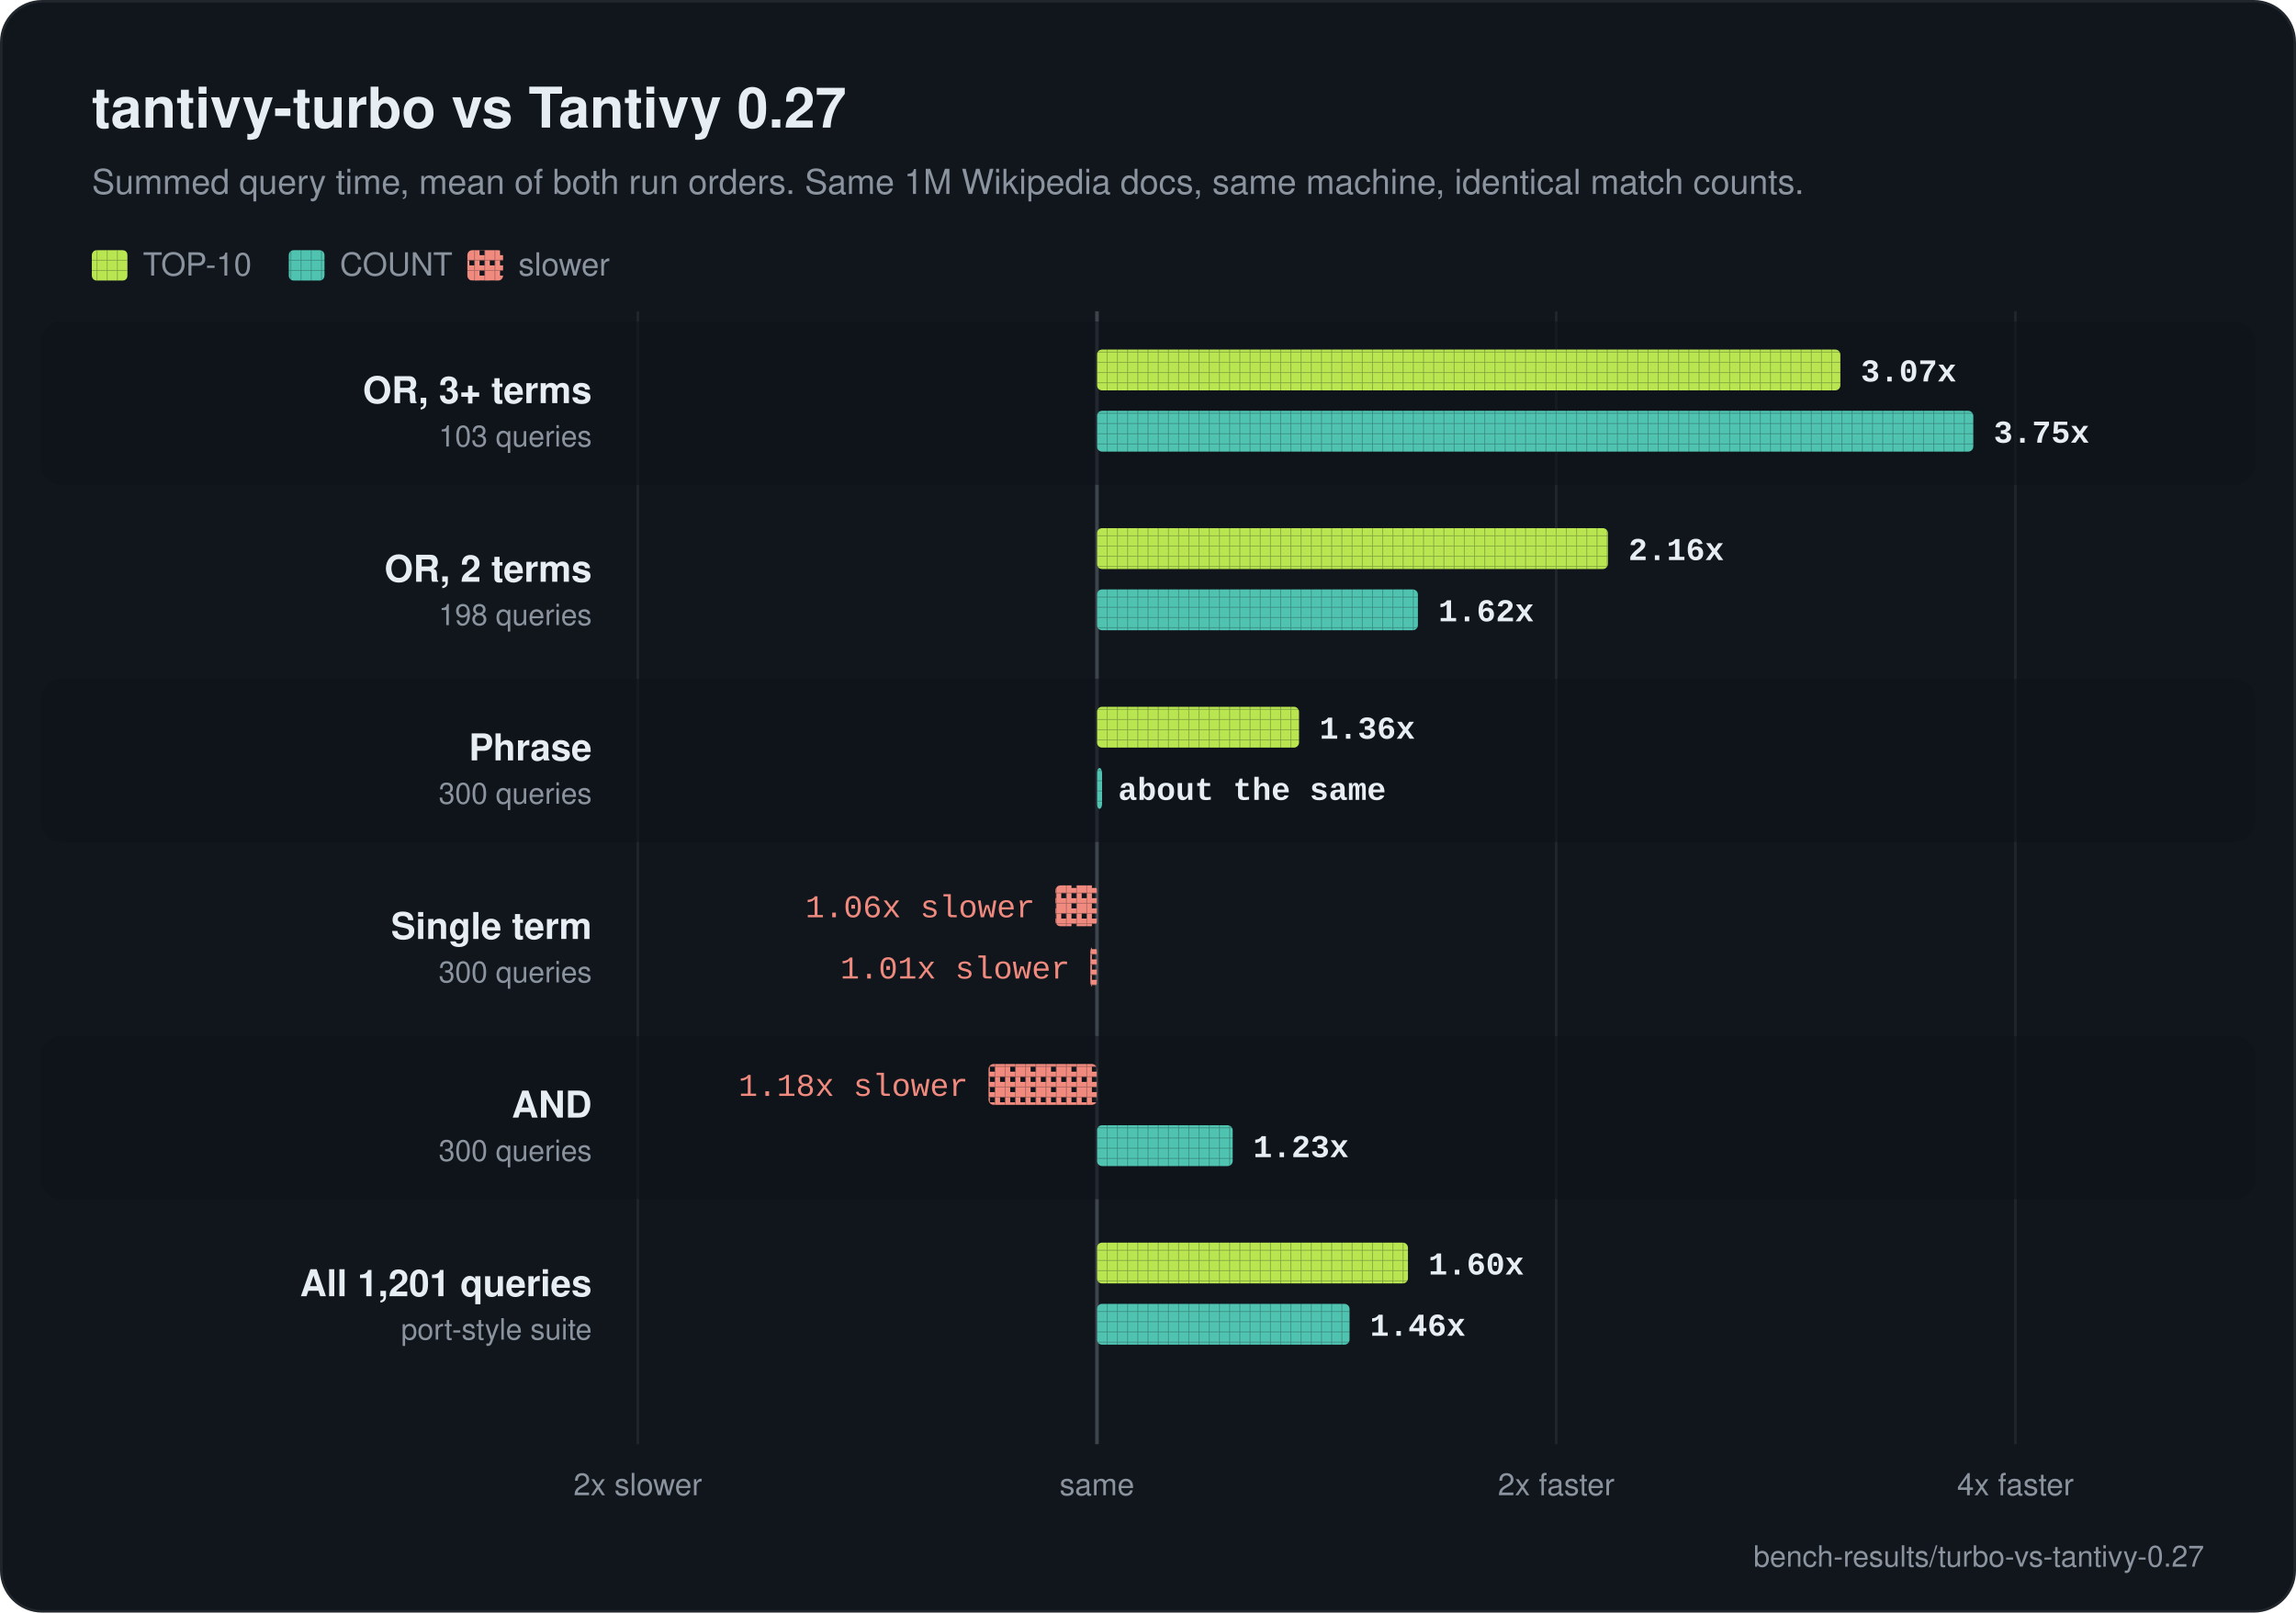
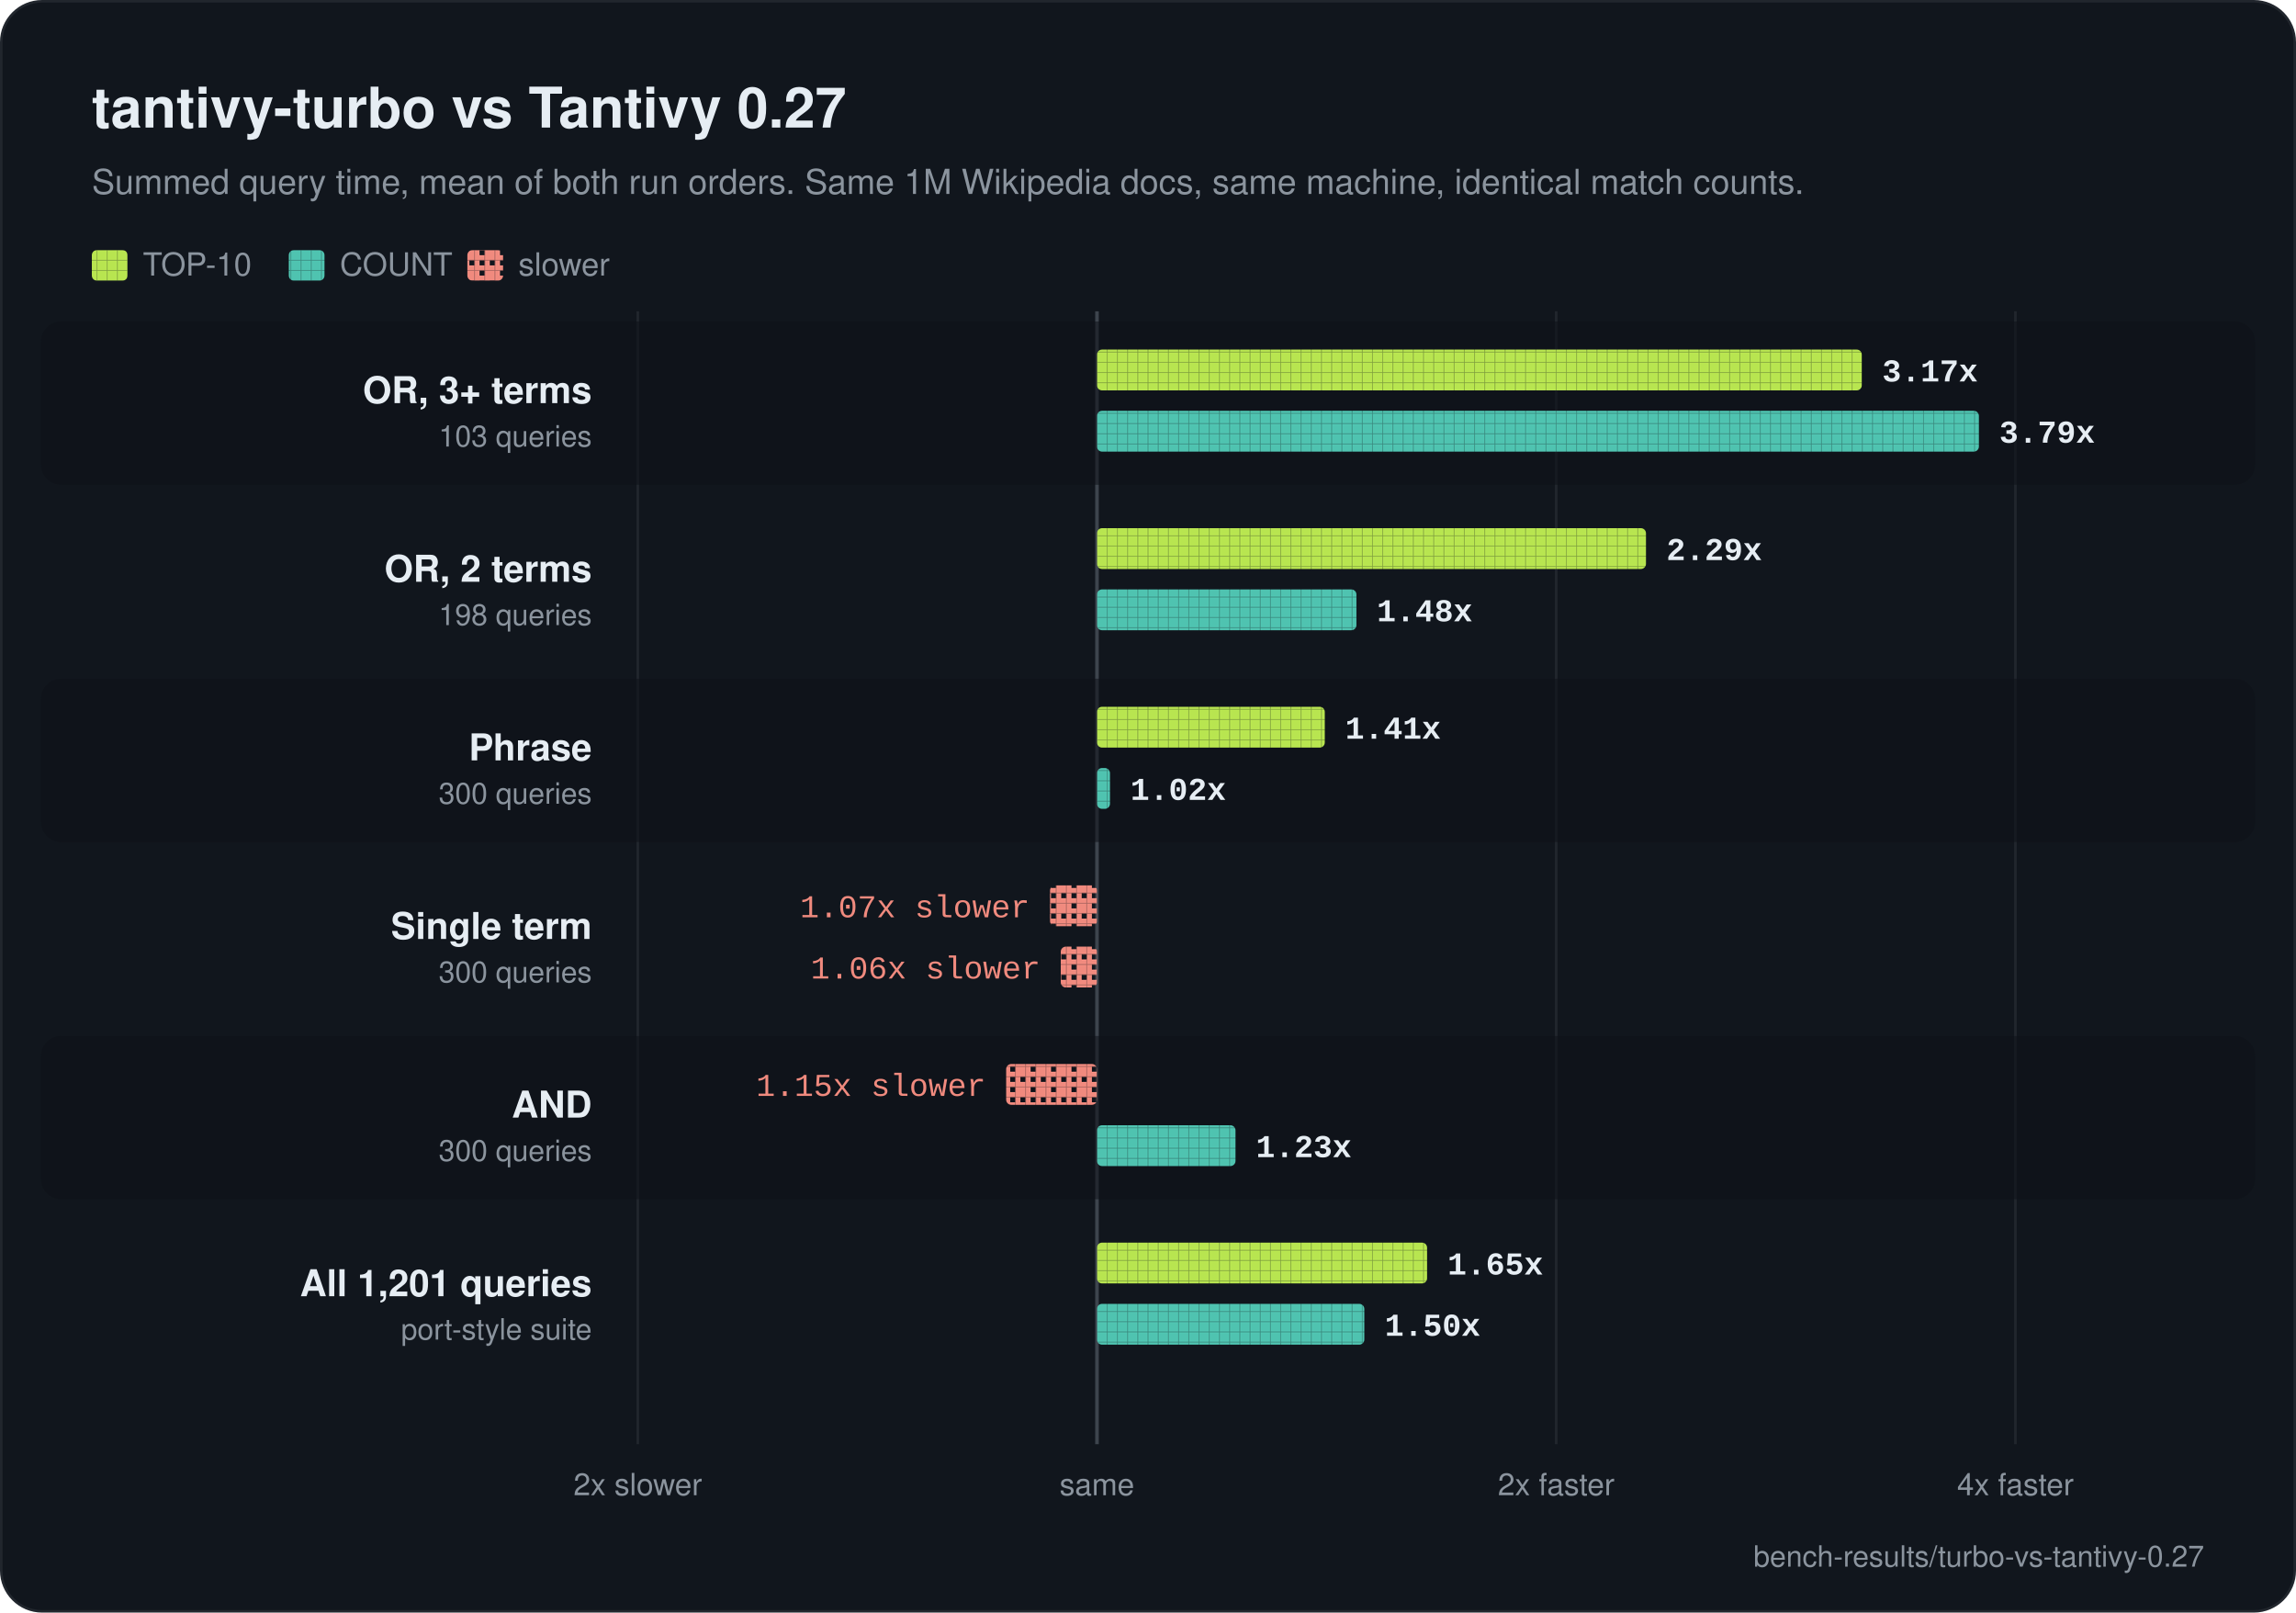
<svg xmlns="http://www.w3.org/2000/svg" width="900" height="632" viewBox="0 0 900 632">
  <defs>
    <pattern id="fast6" width="8" height="8" patternUnits="userSpaceOnUse">
      <rect x="0" y="0" width="2" height="2" fill="#b8e550" />
      <rect x="4" y="0" width="2" height="2" fill="#b8e550" />
      <rect x="2" y="2" width="2" height="2" fill="#b8e550" />
      <rect x="0" y="4" width="2" height="2" fill="#b8e550" />
      <rect x="4" y="4" width="2" height="2" fill="#b8e550" />
      <rect x="6" y="6" width="2" height="2" fill="#b8e550" />
    </pattern>
    <pattern id="fast10" width="8" height="8" patternUnits="userSpaceOnUse">
      <rect x="0" y="0" width="2" height="2" fill="#b8e550" />
      <rect x="2" y="0" width="2" height="2" fill="#b8e550" />
      <rect x="4" y="0" width="2" height="2" fill="#b8e550" />
      <rect x="2" y="2" width="2" height="2" fill="#b8e550" />
      <rect x="6" y="2" width="2" height="2" fill="#b8e550" />
      <rect x="0" y="4" width="2" height="2" fill="#b8e550" />
      <rect x="4" y="4" width="2" height="2" fill="#b8e550" />
      <rect x="6" y="4" width="2" height="2" fill="#b8e550" />
      <rect x="2" y="6" width="2" height="2" fill="#b8e550" />
      <rect x="6" y="6" width="2" height="2" fill="#b8e550" />
    </pattern>
    <pattern id="fast13" width="8" height="8" patternUnits="userSpaceOnUse">
      <rect x="0" y="0" width="2" height="2" fill="#b8e550" />
      <rect x="2" y="0" width="2" height="2" fill="#b8e550" />
      <rect x="4" y="0" width="2" height="2" fill="#b8e550" />
      <rect x="6" y="0" width="2" height="2" fill="#b8e550" />
      <rect x="0" y="2" width="2" height="2" fill="#b8e550" />
      <rect x="2" y="2" width="2" height="2" fill="#b8e550" />
      <rect x="6" y="2" width="2" height="2" fill="#b8e550" />
      <rect x="0" y="4" width="2" height="2" fill="#b8e550" />
      <rect x="2" y="4" width="2" height="2" fill="#b8e550" />
      <rect x="4" y="4" width="2" height="2" fill="#b8e550" />
      <rect x="6" y="4" width="2" height="2" fill="#b8e550" />
      <rect x="2" y="6" width="2" height="2" fill="#b8e550" />
      <rect x="6" y="6" width="2" height="2" fill="#b8e550" />
    </pattern>
    <pattern id="fast16" width="8" height="8" patternUnits="userSpaceOnUse">
      <rect x="0" y="0" width="2" height="2" fill="#b8e550" />
      <rect x="2" y="0" width="2" height="2" fill="#b8e550" />
      <rect x="4" y="0" width="2" height="2" fill="#b8e550" />
      <rect x="6" y="0" width="2" height="2" fill="#b8e550" />
      <rect x="0" y="2" width="2" height="2" fill="#b8e550" />
      <rect x="2" y="2" width="2" height="2" fill="#b8e550" />
      <rect x="4" y="2" width="2" height="2" fill="#b8e550" />
      <rect x="6" y="2" width="2" height="2" fill="#b8e550" />
      <rect x="0" y="4" width="2" height="2" fill="#b8e550" />
      <rect x="2" y="4" width="2" height="2" fill="#b8e550" />
      <rect x="4" y="4" width="2" height="2" fill="#b8e550" />
      <rect x="6" y="4" width="2" height="2" fill="#b8e550" />
      <rect x="0" y="6" width="2" height="2" fill="#b8e550" />
      <rect x="2" y="6" width="2" height="2" fill="#b8e550" />
      <rect x="4" y="6" width="2" height="2" fill="#b8e550" />
      <rect x="6" y="6" width="2" height="2" fill="#b8e550" />
    </pattern>
    <pattern id="fast26" width="8" height="8" patternUnits="userSpaceOnUse">
      <rect x="0" y="0" width="2" height="2" fill="#4fc3b0" />
      <rect x="4" y="0" width="2" height="2" fill="#4fc3b0" />
      <rect x="2" y="2" width="2" height="2" fill="#4fc3b0" />
      <rect x="0" y="4" width="2" height="2" fill="#4fc3b0" />
      <rect x="4" y="4" width="2" height="2" fill="#4fc3b0" />
      <rect x="6" y="6" width="2" height="2" fill="#4fc3b0" />
    </pattern>
    <pattern id="fast210" width="8" height="8" patternUnits="userSpaceOnUse">
      <rect x="0" y="0" width="2" height="2" fill="#4fc3b0" />
      <rect x="2" y="0" width="2" height="2" fill="#4fc3b0" />
      <rect x="4" y="0" width="2" height="2" fill="#4fc3b0" />
      <rect x="2" y="2" width="2" height="2" fill="#4fc3b0" />
      <rect x="6" y="2" width="2" height="2" fill="#4fc3b0" />
      <rect x="0" y="4" width="2" height="2" fill="#4fc3b0" />
      <rect x="4" y="4" width="2" height="2" fill="#4fc3b0" />
      <rect x="6" y="4" width="2" height="2" fill="#4fc3b0" />
      <rect x="2" y="6" width="2" height="2" fill="#4fc3b0" />
      <rect x="6" y="6" width="2" height="2" fill="#4fc3b0" />
    </pattern>
    <pattern id="fast213" width="8" height="8" patternUnits="userSpaceOnUse">
      <rect x="0" y="0" width="2" height="2" fill="#4fc3b0" />
      <rect x="2" y="0" width="2" height="2" fill="#4fc3b0" />
      <rect x="4" y="0" width="2" height="2" fill="#4fc3b0" />
      <rect x="6" y="0" width="2" height="2" fill="#4fc3b0" />
      <rect x="0" y="2" width="2" height="2" fill="#4fc3b0" />
      <rect x="2" y="2" width="2" height="2" fill="#4fc3b0" />
      <rect x="6" y="2" width="2" height="2" fill="#4fc3b0" />
      <rect x="0" y="4" width="2" height="2" fill="#4fc3b0" />
      <rect x="2" y="4" width="2" height="2" fill="#4fc3b0" />
      <rect x="4" y="4" width="2" height="2" fill="#4fc3b0" />
      <rect x="6" y="4" width="2" height="2" fill="#4fc3b0" />
      <rect x="2" y="6" width="2" height="2" fill="#4fc3b0" />
      <rect x="6" y="6" width="2" height="2" fill="#4fc3b0" />
    </pattern>
    <pattern id="fast216" width="8" height="8" patternUnits="userSpaceOnUse">
      <rect x="0" y="0" width="2" height="2" fill="#4fc3b0" />
      <rect x="2" y="0" width="2" height="2" fill="#4fc3b0" />
      <rect x="4" y="0" width="2" height="2" fill="#4fc3b0" />
      <rect x="6" y="0" width="2" height="2" fill="#4fc3b0" />
      <rect x="0" y="2" width="2" height="2" fill="#4fc3b0" />
      <rect x="2" y="2" width="2" height="2" fill="#4fc3b0" />
      <rect x="4" y="2" width="2" height="2" fill="#4fc3b0" />
      <rect x="6" y="2" width="2" height="2" fill="#4fc3b0" />
      <rect x="0" y="4" width="2" height="2" fill="#4fc3b0" />
      <rect x="2" y="4" width="2" height="2" fill="#4fc3b0" />
      <rect x="4" y="4" width="2" height="2" fill="#4fc3b0" />
      <rect x="6" y="4" width="2" height="2" fill="#4fc3b0" />
      <rect x="0" y="6" width="2" height="2" fill="#4fc3b0" />
      <rect x="2" y="6" width="2" height="2" fill="#4fc3b0" />
      <rect x="4" y="6" width="2" height="2" fill="#4fc3b0" />
      <rect x="6" y="6" width="2" height="2" fill="#4fc3b0" />
    </pattern>
    <pattern id="slow6" width="8" height="8" patternUnits="userSpaceOnUse">
      <rect x="0" y="0" width="2" height="2" fill="#f08a7e" />
      <rect x="4" y="0" width="2" height="2" fill="#f08a7e" />
      <rect x="2" y="2" width="2" height="2" fill="#f08a7e" />
      <rect x="0" y="4" width="2" height="2" fill="#f08a7e" />
      <rect x="4" y="4" width="2" height="2" fill="#f08a7e" />
      <rect x="6" y="6" width="2" height="2" fill="#f08a7e" />
    </pattern>
    <pattern id="slow10" width="8" height="8" patternUnits="userSpaceOnUse">
      <rect x="0" y="0" width="2" height="2" fill="#f08a7e" />
      <rect x="2" y="0" width="2" height="2" fill="#f08a7e" />
      <rect x="4" y="0" width="2" height="2" fill="#f08a7e" />
      <rect x="2" y="2" width="2" height="2" fill="#f08a7e" />
      <rect x="6" y="2" width="2" height="2" fill="#f08a7e" />
      <rect x="0" y="4" width="2" height="2" fill="#f08a7e" />
      <rect x="4" y="4" width="2" height="2" fill="#f08a7e" />
      <rect x="6" y="4" width="2" height="2" fill="#f08a7e" />
      <rect x="2" y="6" width="2" height="2" fill="#f08a7e" />
      <rect x="6" y="6" width="2" height="2" fill="#f08a7e" />
    </pattern>
    <pattern id="slow13" width="8" height="8" patternUnits="userSpaceOnUse">
      <rect x="0" y="0" width="2" height="2" fill="#f08a7e" />
      <rect x="2" y="0" width="2" height="2" fill="#f08a7e" />
      <rect x="4" y="0" width="2" height="2" fill="#f08a7e" />
      <rect x="6" y="0" width="2" height="2" fill="#f08a7e" />
      <rect x="0" y="2" width="2" height="2" fill="#f08a7e" />
      <rect x="2" y="2" width="2" height="2" fill="#f08a7e" />
      <rect x="6" y="2" width="2" height="2" fill="#f08a7e" />
      <rect x="0" y="4" width="2" height="2" fill="#f08a7e" />
      <rect x="2" y="4" width="2" height="2" fill="#f08a7e" />
      <rect x="4" y="4" width="2" height="2" fill="#f08a7e" />
      <rect x="6" y="4" width="2" height="2" fill="#f08a7e" />
      <rect x="2" y="6" width="2" height="2" fill="#f08a7e" />
      <rect x="6" y="6" width="2" height="2" fill="#f08a7e" />
    </pattern>
    <pattern id="slow16" width="8" height="8" patternUnits="userSpaceOnUse">
      <rect x="0" y="0" width="2" height="2" fill="#f08a7e" />
      <rect x="2" y="0" width="2" height="2" fill="#f08a7e" />
      <rect x="4" y="0" width="2" height="2" fill="#f08a7e" />
      <rect x="6" y="0" width="2" height="2" fill="#f08a7e" />
      <rect x="0" y="2" width="2" height="2" fill="#f08a7e" />
      <rect x="2" y="2" width="2" height="2" fill="#f08a7e" />
      <rect x="4" y="2" width="2" height="2" fill="#f08a7e" />
      <rect x="6" y="2" width="2" height="2" fill="#f08a7e" />
      <rect x="0" y="4" width="2" height="2" fill="#f08a7e" />
      <rect x="2" y="4" width="2" height="2" fill="#f08a7e" />
      <rect x="4" y="4" width="2" height="2" fill="#f08a7e" />
      <rect x="6" y="4" width="2" height="2" fill="#f08a7e" />
      <rect x="0" y="6" width="2" height="2" fill="#f08a7e" />
      <rect x="2" y="6" width="2" height="2" fill="#f08a7e" />
      <rect x="4" y="6" width="2" height="2" fill="#f08a7e" />
      <rect x="6" y="6" width="2" height="2" fill="#f08a7e" />
    </pattern>
    <pattern id="neutral6" width="8" height="8" patternUnits="userSpaceOnUse">
      <rect x="0" y="0" width="2" height="2" fill="#6e7681" />
      <rect x="4" y="0" width="2" height="2" fill="#6e7681" />
      <rect x="2" y="2" width="2" height="2" fill="#6e7681" />
      <rect x="0" y="4" width="2" height="2" fill="#6e7681" />
      <rect x="4" y="4" width="2" height="2" fill="#6e7681" />
      <rect x="6" y="6" width="2" height="2" fill="#6e7681" />
    </pattern>
    <pattern id="neutral10" width="8" height="8" patternUnits="userSpaceOnUse">
      <rect x="0" y="0" width="2" height="2" fill="#6e7681" />
      <rect x="2" y="0" width="2" height="2" fill="#6e7681" />
      <rect x="4" y="0" width="2" height="2" fill="#6e7681" />
      <rect x="2" y="2" width="2" height="2" fill="#6e7681" />
      <rect x="6" y="2" width="2" height="2" fill="#6e7681" />
      <rect x="0" y="4" width="2" height="2" fill="#6e7681" />
      <rect x="4" y="4" width="2" height="2" fill="#6e7681" />
      <rect x="6" y="4" width="2" height="2" fill="#6e7681" />
      <rect x="2" y="6" width="2" height="2" fill="#6e7681" />
      <rect x="6" y="6" width="2" height="2" fill="#6e7681" />
    </pattern>
    <pattern id="neutral13" width="8" height="8" patternUnits="userSpaceOnUse">
      <rect x="0" y="0" width="2" height="2" fill="#6e7681" />
      <rect x="2" y="0" width="2" height="2" fill="#6e7681" />
      <rect x="4" y="0" width="2" height="2" fill="#6e7681" />
      <rect x="6" y="0" width="2" height="2" fill="#6e7681" />
      <rect x="0" y="2" width="2" height="2" fill="#6e7681" />
      <rect x="2" y="2" width="2" height="2" fill="#6e7681" />
      <rect x="6" y="2" width="2" height="2" fill="#6e7681" />
      <rect x="0" y="4" width="2" height="2" fill="#6e7681" />
      <rect x="2" y="4" width="2" height="2" fill="#6e7681" />
      <rect x="4" y="4" width="2" height="2" fill="#6e7681" />
      <rect x="6" y="4" width="2" height="2" fill="#6e7681" />
      <rect x="2" y="6" width="2" height="2" fill="#6e7681" />
      <rect x="6" y="6" width="2" height="2" fill="#6e7681" />
    </pattern>
    <pattern id="neutral16" width="8" height="8" patternUnits="userSpaceOnUse">
      <rect x="0" y="0" width="2" height="2" fill="#6e7681" />
      <rect x="2" y="0" width="2" height="2" fill="#6e7681" />
      <rect x="4" y="0" width="2" height="2" fill="#6e7681" />
      <rect x="6" y="0" width="2" height="2" fill="#6e7681" />
      <rect x="0" y="2" width="2" height="2" fill="#6e7681" />
      <rect x="2" y="2" width="2" height="2" fill="#6e7681" />
      <rect x="4" y="2" width="2" height="2" fill="#6e7681" />
      <rect x="6" y="2" width="2" height="2" fill="#6e7681" />
      <rect x="0" y="4" width="2" height="2" fill="#6e7681" />
      <rect x="2" y="4" width="2" height="2" fill="#6e7681" />
      <rect x="4" y="4" width="2" height="2" fill="#6e7681" />
      <rect x="6" y="4" width="2" height="2" fill="#6e7681" />
      <rect x="0" y="6" width="2" height="2" fill="#6e7681" />
      <rect x="2" y="6" width="2" height="2" fill="#6e7681" />
      <rect x="4" y="6" width="2" height="2" fill="#6e7681" />
      <rect x="6" y="6" width="2" height="2" fill="#6e7681" />
    </pattern>
    <pattern id="ink6" width="8" height="8" patternUnits="userSpaceOnUse">
      <rect x="0" y="0" width="2" height="2" fill="#e6edf3" />
      <rect x="4" y="0" width="2" height="2" fill="#e6edf3" />
      <rect x="2" y="2" width="2" height="2" fill="#e6edf3" />
      <rect x="0" y="4" width="2" height="2" fill="#e6edf3" />
      <rect x="4" y="4" width="2" height="2" fill="#e6edf3" />
      <rect x="6" y="6" width="2" height="2" fill="#e6edf3" />
    </pattern>
    <pattern id="ink10" width="8" height="8" patternUnits="userSpaceOnUse">
      <rect x="0" y="0" width="2" height="2" fill="#e6edf3" />
      <rect x="2" y="0" width="2" height="2" fill="#e6edf3" />
      <rect x="4" y="0" width="2" height="2" fill="#e6edf3" />
      <rect x="2" y="2" width="2" height="2" fill="#e6edf3" />
      <rect x="6" y="2" width="2" height="2" fill="#e6edf3" />
      <rect x="0" y="4" width="2" height="2" fill="#e6edf3" />
      <rect x="4" y="4" width="2" height="2" fill="#e6edf3" />
      <rect x="6" y="4" width="2" height="2" fill="#e6edf3" />
      <rect x="2" y="6" width="2" height="2" fill="#e6edf3" />
      <rect x="6" y="6" width="2" height="2" fill="#e6edf3" />
    </pattern>
    <pattern id="ink13" width="8" height="8" patternUnits="userSpaceOnUse">
      <rect x="0" y="0" width="2" height="2" fill="#e6edf3" />
      <rect x="2" y="0" width="2" height="2" fill="#e6edf3" />
      <rect x="4" y="0" width="2" height="2" fill="#e6edf3" />
      <rect x="6" y="0" width="2" height="2" fill="#e6edf3" />
      <rect x="0" y="2" width="2" height="2" fill="#e6edf3" />
      <rect x="2" y="2" width="2" height="2" fill="#e6edf3" />
      <rect x="6" y="2" width="2" height="2" fill="#e6edf3" />
      <rect x="0" y="4" width="2" height="2" fill="#e6edf3" />
      <rect x="2" y="4" width="2" height="2" fill="#e6edf3" />
      <rect x="4" y="4" width="2" height="2" fill="#e6edf3" />
      <rect x="6" y="4" width="2" height="2" fill="#e6edf3" />
      <rect x="2" y="6" width="2" height="2" fill="#e6edf3" />
      <rect x="6" y="6" width="2" height="2" fill="#e6edf3" />
    </pattern>
    <pattern id="ink16" width="8" height="8" patternUnits="userSpaceOnUse">
      <rect x="0" y="0" width="2" height="2" fill="#e6edf3" />
      <rect x="2" y="0" width="2" height="2" fill="#e6edf3" />
      <rect x="4" y="0" width="2" height="2" fill="#e6edf3" />
      <rect x="6" y="0" width="2" height="2" fill="#e6edf3" />
      <rect x="0" y="2" width="2" height="2" fill="#e6edf3" />
      <rect x="2" y="2" width="2" height="2" fill="#e6edf3" />
      <rect x="4" y="2" width="2" height="2" fill="#e6edf3" />
      <rect x="6" y="2" width="2" height="2" fill="#e6edf3" />
      <rect x="0" y="4" width="2" height="2" fill="#e6edf3" />
      <rect x="2" y="4" width="2" height="2" fill="#e6edf3" />
      <rect x="4" y="4" width="2" height="2" fill="#e6edf3" />
      <rect x="6" y="4" width="2" height="2" fill="#e6edf3" />
      <rect x="0" y="6" width="2" height="2" fill="#e6edf3" />
      <rect x="2" y="6" width="2" height="2" fill="#e6edf3" />
      <rect x="4" y="6" width="2" height="2" fill="#e6edf3" />
      <rect x="6" y="6" width="2" height="2" fill="#e6edf3" />
    </pattern>
  </defs>
  <rect x="0.5" y="0.5" width="899" height="631" rx="16" fill="#11161d" stroke="#21262d" />
  <text x="36.0" y="50.0" font-size="22" font-weight="650" fill="#e6edf3" text-anchor="start" font-family="-apple-system, BlinkMacSystemFont, 'Segoe UI', Helvetica, Arial, sans-serif" opacity="1">tantivy-turbo vs Tantivy 0.27</text>
  <text x="36.0" y="76.0" font-size="13.5" font-weight="400" fill="#8b949e" text-anchor="start" font-family="-apple-system, BlinkMacSystemFont, 'Segoe UI', Helvetica, Arial, sans-serif" opacity="1">Summed query time, mean of both run orders. Same 1M Wikipedia docs, same machine, identical match counts.</text>
  <rect x="36" y="98" width="14" height="12" rx="2" fill="url(#fast16)" />
  <text x="56.0" y="108.0" font-size="12.5" font-weight="400" fill="#8b949e" text-anchor="start" font-family="-apple-system, BlinkMacSystemFont, 'Segoe UI', Helvetica, Arial, sans-serif" opacity="1">TOP-10</text>
  <rect x="113.2" y="98" width="14" height="12" rx="2" fill="url(#fast216)" />
  <text x="133.2" y="108.0" font-size="12.5" font-weight="400" fill="#8b949e" text-anchor="start" font-family="-apple-system, BlinkMacSystemFont, 'Segoe UI', Helvetica, Arial, sans-serif" opacity="1">COUNT</text>
  <rect x="183.2" y="98" width="14" height="12" rx="2" fill="url(#slow13)" />
  <text x="203.2" y="108.0" font-size="12.5" font-weight="400" fill="#8b949e" text-anchor="start" font-family="-apple-system, BlinkMacSystemFont, 'Segoe UI', Helvetica, Arial, sans-serif" opacity="1">slower</text>
  <line x1="250.0" y1="122" x2="250.0" y2="566" stroke="#21262d" stroke-width="1" />
  <text x="250.0" y="586.0" font-size="12" font-weight="400" fill="#8b949e" text-anchor="middle" font-family="-apple-system, BlinkMacSystemFont, 'Segoe UI', Helvetica, Arial, sans-serif" opacity="1">2x slower</text>
  <line x1="430.0" y1="122" x2="430.0" y2="566" stroke="#3d444d" stroke-width="1.4" />
  <text x="430.0" y="586.0" font-size="12" font-weight="400" fill="#8b949e" text-anchor="middle" font-family="-apple-system, BlinkMacSystemFont, 'Segoe UI', Helvetica, Arial, sans-serif" opacity="1">same</text>
  <line x1="610.0" y1="122" x2="610.0" y2="566" stroke="#21262d" stroke-width="1" />
  <text x="610.0" y="586.0" font-size="12" font-weight="400" fill="#8b949e" text-anchor="middle" font-family="-apple-system, BlinkMacSystemFont, 'Segoe UI', Helvetica, Arial, sans-serif" opacity="1">2x faster</text>
  <line x1="790.0" y1="122" x2="790.0" y2="566" stroke="#21262d" stroke-width="1" />
  <text x="790.0" y="586.0" font-size="12" font-weight="400" fill="#8b949e" text-anchor="middle" font-family="-apple-system, BlinkMacSystemFont, 'Segoe UI', Helvetica, Arial, sans-serif" opacity="1">4x faster</text>
  <rect x="16" y="126" width="868" height="64" rx="8" fill="#0d1117" opacity="0.55" />
  <text x="232.0" y="158.0" font-size="14.5" font-weight="550" fill="#e6edf3" text-anchor="end" font-family="-apple-system, BlinkMacSystemFont, 'Segoe UI', Helvetica, Arial, sans-serif" opacity="1">OR, 3+ terms</text>
  <text x="232.0" y="175.0" font-size="11.5" font-weight="400" fill="#8b949e" text-anchor="end" font-family="-apple-system, BlinkMacSystemFont, 'Segoe UI', Helvetica, Arial, sans-serif" opacity="1">103 queries</text>
-   <rect x="430.0" y="137" width="291.4" height="16" rx="2" fill="url(#fast16)" />
-   <text x="729.4" y="149.5" font-size="12.5" font-weight="600" fill="#e6edf3" text-anchor="start" font-family="ui-monospace, SFMono-Regular, Menlo, Consolas, 'Liberation Mono', monospace" opacity="1">3.07x</text>
-   <rect x="430.0" y="161" width="343.5" height="16" rx="2" fill="url(#fast216)" />
-   <text x="781.5" y="173.5" font-size="12.5" font-weight="600" fill="#e6edf3" text-anchor="start" font-family="ui-monospace, SFMono-Regular, Menlo, Consolas, 'Liberation Mono', monospace" opacity="1">3.75x</text>
+   <rect x="430.0" y="137" width="299.8" height="16" rx="2" fill="url(#fast16)" />
+   <text x="737.8" y="149.5" font-size="12.5" font-weight="600" fill="#e6edf3" text-anchor="start" font-family="ui-monospace, SFMono-Regular, Menlo, Consolas, 'Liberation Mono', monospace" opacity="1">3.17x</text>
+   <rect x="430.0" y="161" width="345.7" height="16" rx="2" fill="url(#fast216)" />
+   <text x="783.7" y="173.5" font-size="12.5" font-weight="600" fill="#e6edf3" text-anchor="start" font-family="ui-monospace, SFMono-Regular, Menlo, Consolas, 'Liberation Mono', monospace" opacity="1">3.79x</text>
  <text x="232.0" y="228.0" font-size="14.5" font-weight="550" fill="#e6edf3" text-anchor="end" font-family="-apple-system, BlinkMacSystemFont, 'Segoe UI', Helvetica, Arial, sans-serif" opacity="1">OR, 2 terms</text>
  <text x="232.0" y="245.0" font-size="11.5" font-weight="400" fill="#8b949e" text-anchor="end" font-family="-apple-system, BlinkMacSystemFont, 'Segoe UI', Helvetica, Arial, sans-serif" opacity="1">198 queries</text>
-   <rect x="430.0" y="207" width="200.3" height="16" rx="2" fill="url(#fast16)" />
-   <text x="638.3" y="219.5" font-size="12.5" font-weight="600" fill="#e6edf3" text-anchor="start" font-family="ui-monospace, SFMono-Regular, Menlo, Consolas, 'Liberation Mono', monospace" opacity="1">2.16x</text>
-   <rect x="430.0" y="231" width="125.8" height="16" rx="2" fill="url(#fast216)" />
-   <text x="563.8" y="243.5" font-size="12.5" font-weight="600" fill="#e6edf3" text-anchor="start" font-family="ui-monospace, SFMono-Regular, Menlo, Consolas, 'Liberation Mono', monospace" opacity="1">1.62x</text>
+   <rect x="430.0" y="207" width="215.2" height="16" rx="2" fill="url(#fast16)" />
+   <text x="653.2" y="219.5" font-size="12.5" font-weight="600" fill="#e6edf3" text-anchor="start" font-family="ui-monospace, SFMono-Regular, Menlo, Consolas, 'Liberation Mono', monospace" opacity="1">2.29x</text>
+   <rect x="430.0" y="231" width="101.7" height="16" rx="2" fill="url(#fast216)" />
+   <text x="539.7" y="243.5" font-size="12.5" font-weight="600" fill="#e6edf3" text-anchor="start" font-family="ui-monospace, SFMono-Regular, Menlo, Consolas, 'Liberation Mono', monospace" opacity="1">1.48x</text>
  <rect x="16" y="266" width="868" height="64" rx="8" fill="#0d1117" opacity="0.55" />
  <text x="232.0" y="298.0" font-size="14.5" font-weight="550" fill="#e6edf3" text-anchor="end" font-family="-apple-system, BlinkMacSystemFont, 'Segoe UI', Helvetica, Arial, sans-serif" opacity="1">Phrase</text>
  <text x="232.0" y="315.0" font-size="11.5" font-weight="400" fill="#8b949e" text-anchor="end" font-family="-apple-system, BlinkMacSystemFont, 'Segoe UI', Helvetica, Arial, sans-serif" opacity="1">300 queries</text>
-   <rect x="430.0" y="277" width="79.2" height="16" rx="2" fill="url(#fast16)" />
-   <text x="517.2" y="289.5" font-size="12.5" font-weight="600" fill="#e6edf3" text-anchor="start" font-family="ui-monospace, SFMono-Regular, Menlo, Consolas, 'Liberation Mono', monospace" opacity="1">1.36x</text>
-   <rect x="430.0" y="301" width="2.0" height="16" rx="2" fill="url(#fast216)" />
-   <text x="438.3" y="313.5" font-size="12.5" font-weight="600" fill="#e6edf3" text-anchor="start" font-family="ui-monospace, SFMono-Regular, Menlo, Consolas, 'Liberation Mono', monospace" opacity="1">about the same</text>
+   <rect x="430.0" y="277" width="89.3" height="16" rx="2" fill="url(#fast16)" />
+   <text x="527.3" y="289.5" font-size="12.5" font-weight="600" fill="#e6edf3" text-anchor="start" font-family="ui-monospace, SFMono-Regular, Menlo, Consolas, 'Liberation Mono', monospace" opacity="1">1.41x</text>
+   <rect x="430.0" y="301" width="5.1" height="16" rx="2" fill="url(#fast216)" />
+   <text x="443.1" y="313.5" font-size="12.5" font-weight="600" fill="#e6edf3" text-anchor="start" font-family="ui-monospace, SFMono-Regular, Menlo, Consolas, 'Liberation Mono', monospace" opacity="1">1.02x</text>
  <text x="232.0" y="368.0" font-size="14.5" font-weight="550" fill="#e6edf3" text-anchor="end" font-family="-apple-system, BlinkMacSystemFont, 'Segoe UI', Helvetica, Arial, sans-serif" opacity="1">Single term</text>
  <text x="232.0" y="385.0" font-size="11.5" font-weight="400" fill="#8b949e" text-anchor="end" font-family="-apple-system, BlinkMacSystemFont, 'Segoe UI', Helvetica, Arial, sans-serif" opacity="1">300 queries</text>
-   <rect x="413.7" y="347" width="16.3" height="16" rx="2" fill="url(#slow13)" />
-   <text x="405.7" y="359.5" font-size="12.5" font-weight="400" fill="#f08a7e" text-anchor="end" font-family="ui-monospace, SFMono-Regular, Menlo, Consolas, 'Liberation Mono', monospace" opacity="1">1.06x slower</text>
-   <rect x="427.4" y="371" width="2.6" height="16" rx="2" fill="url(#slow13)" />
-   <text x="419.4" y="383.5" font-size="12.5" font-weight="400" fill="#f08a7e" text-anchor="end" font-family="ui-monospace, SFMono-Regular, Menlo, Consolas, 'Liberation Mono', monospace" opacity="1">1.01x slower</text>
+   <rect x="411.6" y="347" width="18.4" height="16" rx="2" fill="url(#slow13)" />
+   <text x="403.6" y="359.5" font-size="12.5" font-weight="400" fill="#f08a7e" text-anchor="end" font-family="ui-monospace, SFMono-Regular, Menlo, Consolas, 'Liberation Mono', monospace" opacity="1">1.07x slower</text>
+   <rect x="415.8" y="371" width="14.2" height="16" rx="2" fill="url(#slow13)" />
+   <text x="407.8" y="383.5" font-size="12.5" font-weight="400" fill="#f08a7e" text-anchor="end" font-family="ui-monospace, SFMono-Regular, Menlo, Consolas, 'Liberation Mono', monospace" opacity="1">1.06x slower</text>
  <rect x="16" y="406" width="868" height="64" rx="8" fill="#0d1117" opacity="0.55" />
  <text x="232.0" y="438.0" font-size="14.5" font-weight="550" fill="#e6edf3" text-anchor="end" font-family="-apple-system, BlinkMacSystemFont, 'Segoe UI', Helvetica, Arial, sans-serif" opacity="1">AND</text>
  <text x="232.0" y="455.0" font-size="11.5" font-weight="400" fill="#8b949e" text-anchor="end" font-family="-apple-system, BlinkMacSystemFont, 'Segoe UI', Helvetica, Arial, sans-serif" opacity="1">300 queries</text>
-   <rect x="387.5" y="417" width="42.5" height="16" rx="2" fill="url(#slow13)" />
-   <text x="379.5" y="429.5" font-size="12.5" font-weight="400" fill="#f08a7e" text-anchor="end" font-family="ui-monospace, SFMono-Regular, Menlo, Consolas, 'Liberation Mono', monospace" opacity="1">1.18x slower</text>
-   <rect x="430.0" y="441" width="53.2" height="16" rx="2" fill="url(#fast216)" />
-   <text x="491.2" y="453.5" font-size="12.5" font-weight="600" fill="#e6edf3" text-anchor="start" font-family="ui-monospace, SFMono-Regular, Menlo, Consolas, 'Liberation Mono', monospace" opacity="1">1.23x</text>
+   <rect x="394.4" y="417" width="35.6" height="16" rx="2" fill="url(#slow13)" />
+   <text x="386.4" y="429.5" font-size="12.5" font-weight="400" fill="#f08a7e" text-anchor="end" font-family="ui-monospace, SFMono-Regular, Menlo, Consolas, 'Liberation Mono', monospace" opacity="1">1.15x slower</text>
+   <rect x="430.0" y="441" width="54.3" height="16" rx="2" fill="url(#fast216)" />
+   <text x="492.3" y="453.5" font-size="12.5" font-weight="600" fill="#e6edf3" text-anchor="start" font-family="ui-monospace, SFMono-Regular, Menlo, Consolas, 'Liberation Mono', monospace" opacity="1">1.23x</text>
  <text x="232.0" y="508.0" font-size="14.5" font-weight="550" fill="#e6edf3" text-anchor="end" font-family="-apple-system, BlinkMacSystemFont, 'Segoe UI', Helvetica, Arial, sans-serif" opacity="1">All 1,201 queries</text>
  <text x="232.0" y="525.0" font-size="11.5" font-weight="400" fill="#8b949e" text-anchor="end" font-family="-apple-system, BlinkMacSystemFont, 'Segoe UI', Helvetica, Arial, sans-serif" opacity="1">port-style suite</text>
-   <rect x="430.0" y="487" width="121.9" height="16" rx="2" fill="url(#fast16)" />
-   <text x="559.9" y="499.5" font-size="12.5" font-weight="600" fill="#e6edf3" text-anchor="start" font-family="ui-monospace, SFMono-Regular, Menlo, Consolas, 'Liberation Mono', monospace" opacity="1">1.60x</text>
-   <rect x="430.0" y="511" width="99.0" height="16" rx="2" fill="url(#fast216)" />
-   <text x="537.0" y="523.5" font-size="12.5" font-weight="600" fill="#e6edf3" text-anchor="start" font-family="ui-monospace, SFMono-Regular, Menlo, Consolas, 'Liberation Mono', monospace" opacity="1">1.46x</text>
+   <rect x="430.0" y="487" width="129.4" height="16" rx="2" fill="url(#fast16)" />
+   <text x="567.4" y="499.5" font-size="12.5" font-weight="600" fill="#e6edf3" text-anchor="start" font-family="ui-monospace, SFMono-Regular, Menlo, Consolas, 'Liberation Mono', monospace" opacity="1">1.65x</text>
+   <rect x="430.0" y="511" width="104.8" height="16" rx="2" fill="url(#fast216)" />
+   <text x="542.8" y="523.5" font-size="12.5" font-weight="600" fill="#e6edf3" text-anchor="start" font-family="ui-monospace, SFMono-Regular, Menlo, Consolas, 'Liberation Mono', monospace" opacity="1">1.50x</text>
  <text x="864.0" y="614.0" font-size="11.5" font-weight="400" fill="#8b949e" text-anchor="end" font-family="-apple-system, BlinkMacSystemFont, 'Segoe UI', Helvetica, Arial, sans-serif" opacity="1">bench-results/turbo-vs-tantivy-0.27</text>
</svg>
